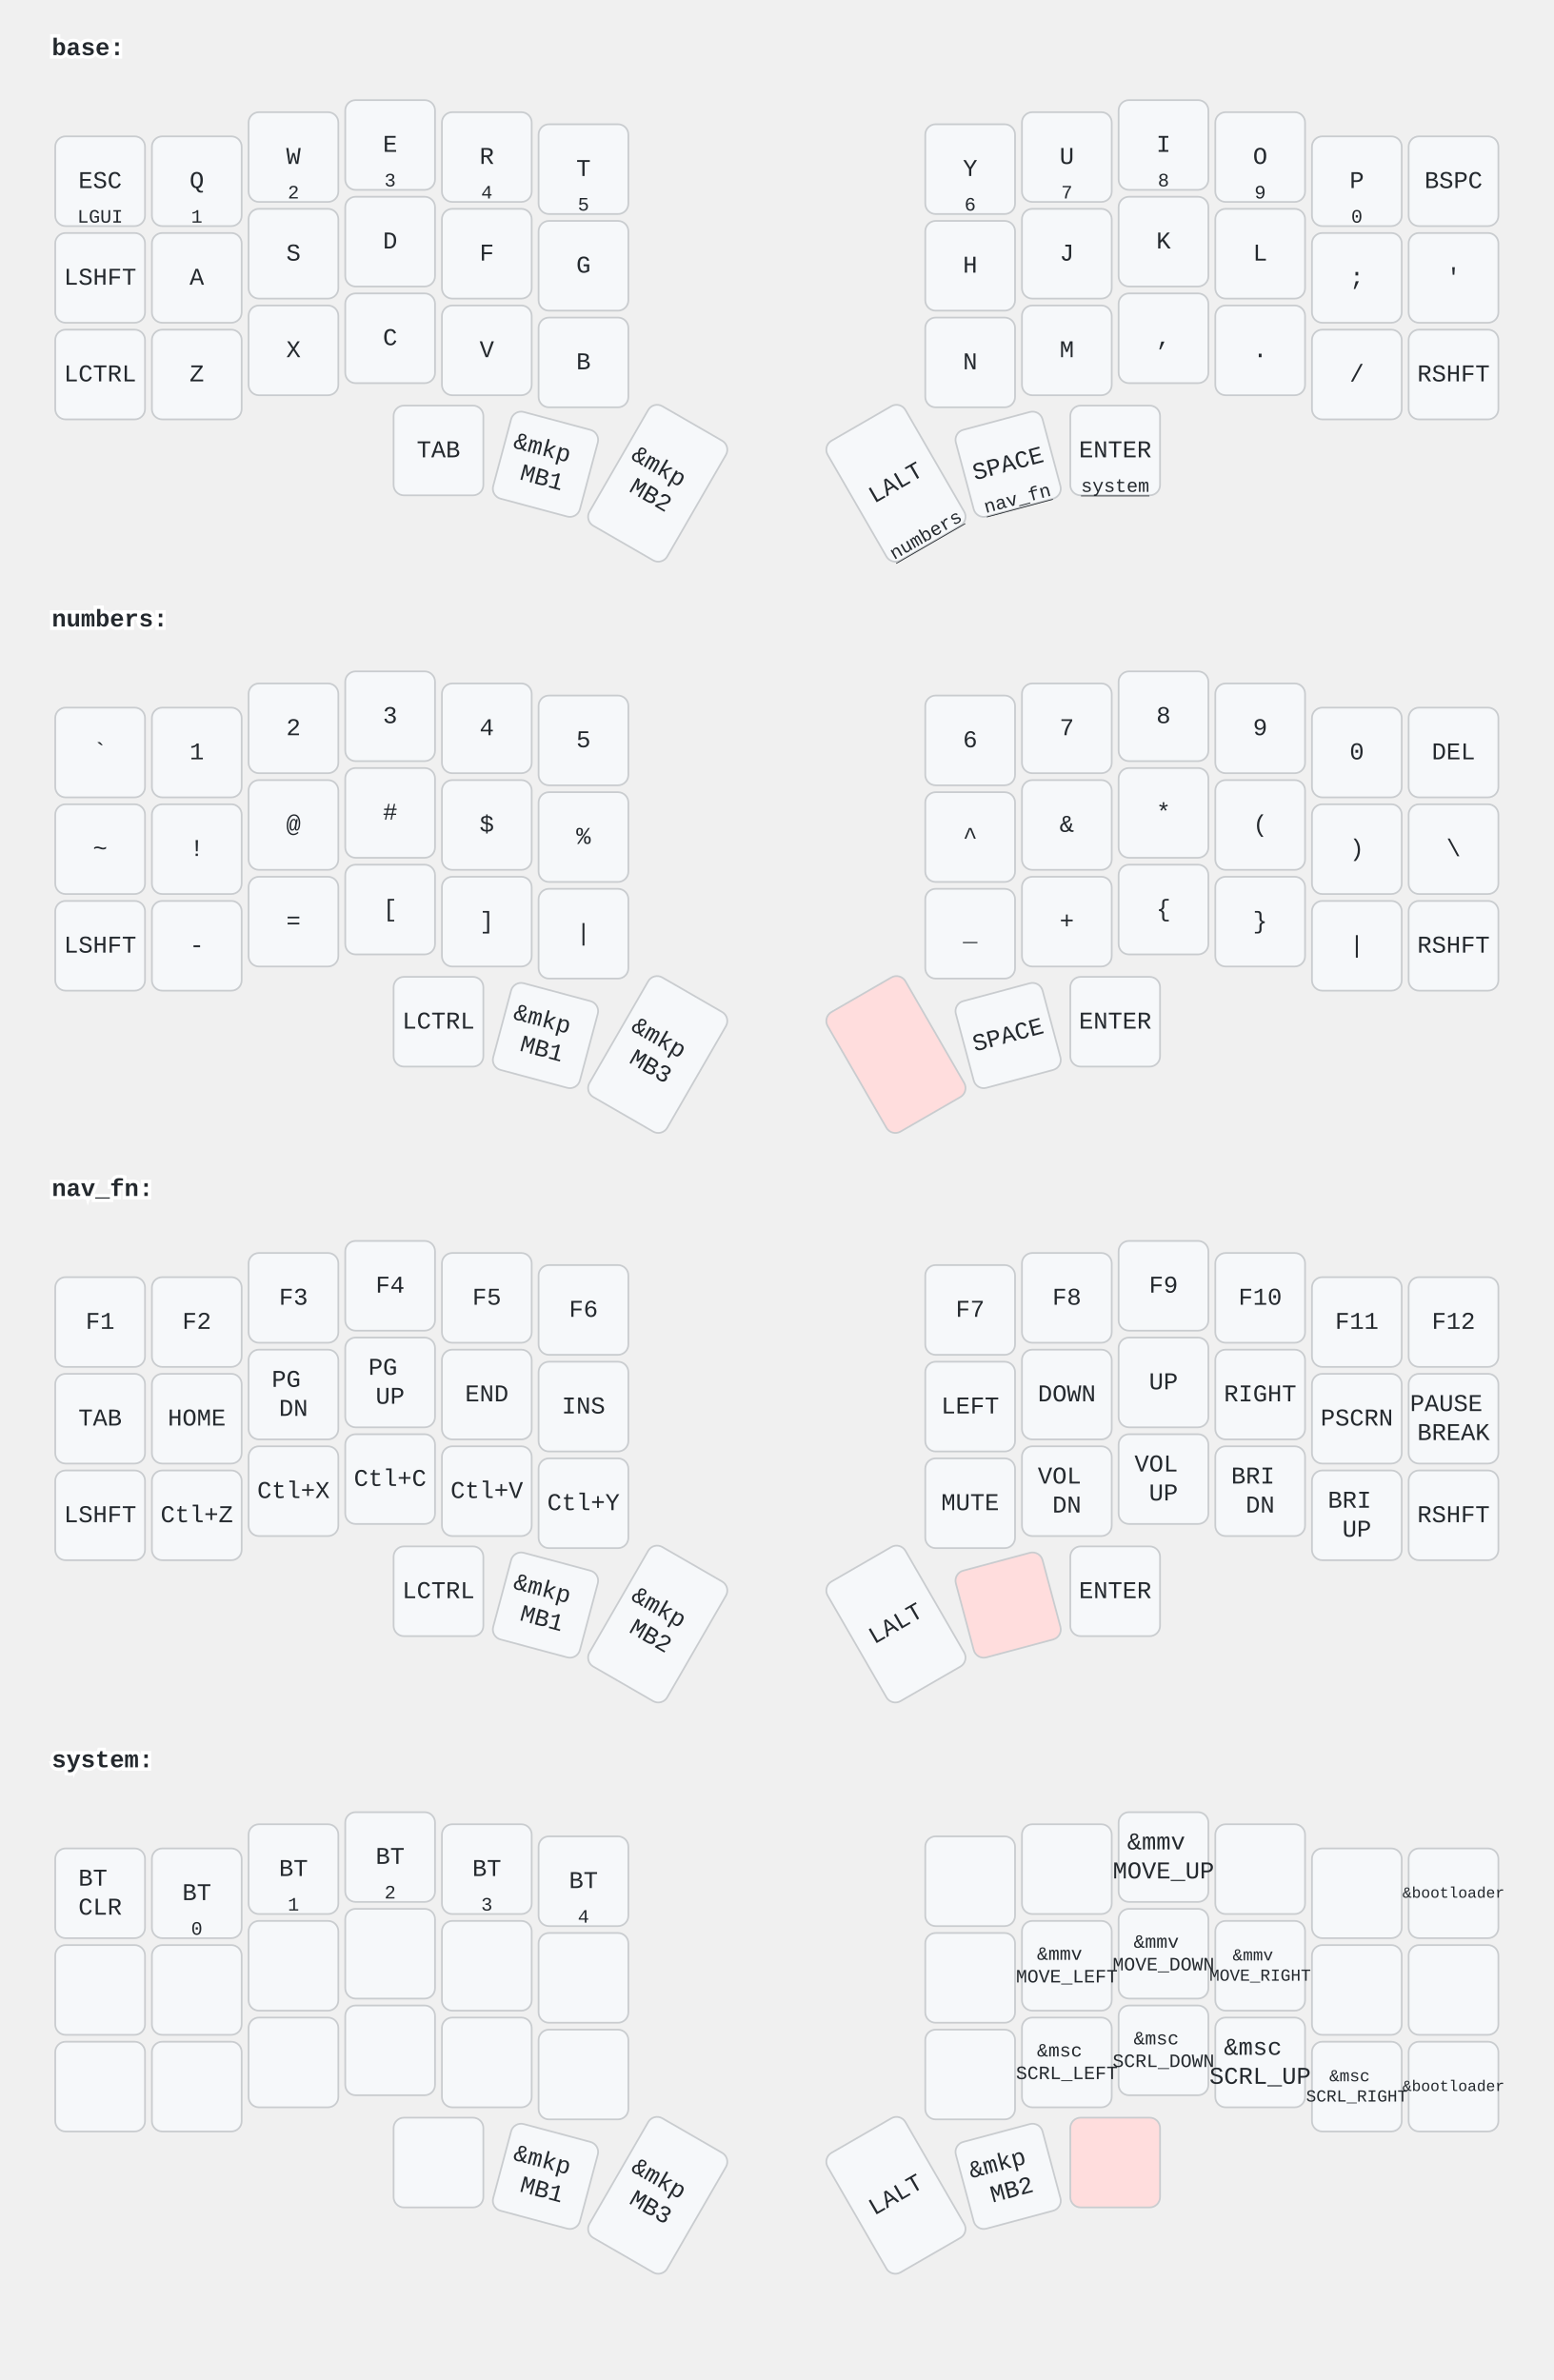
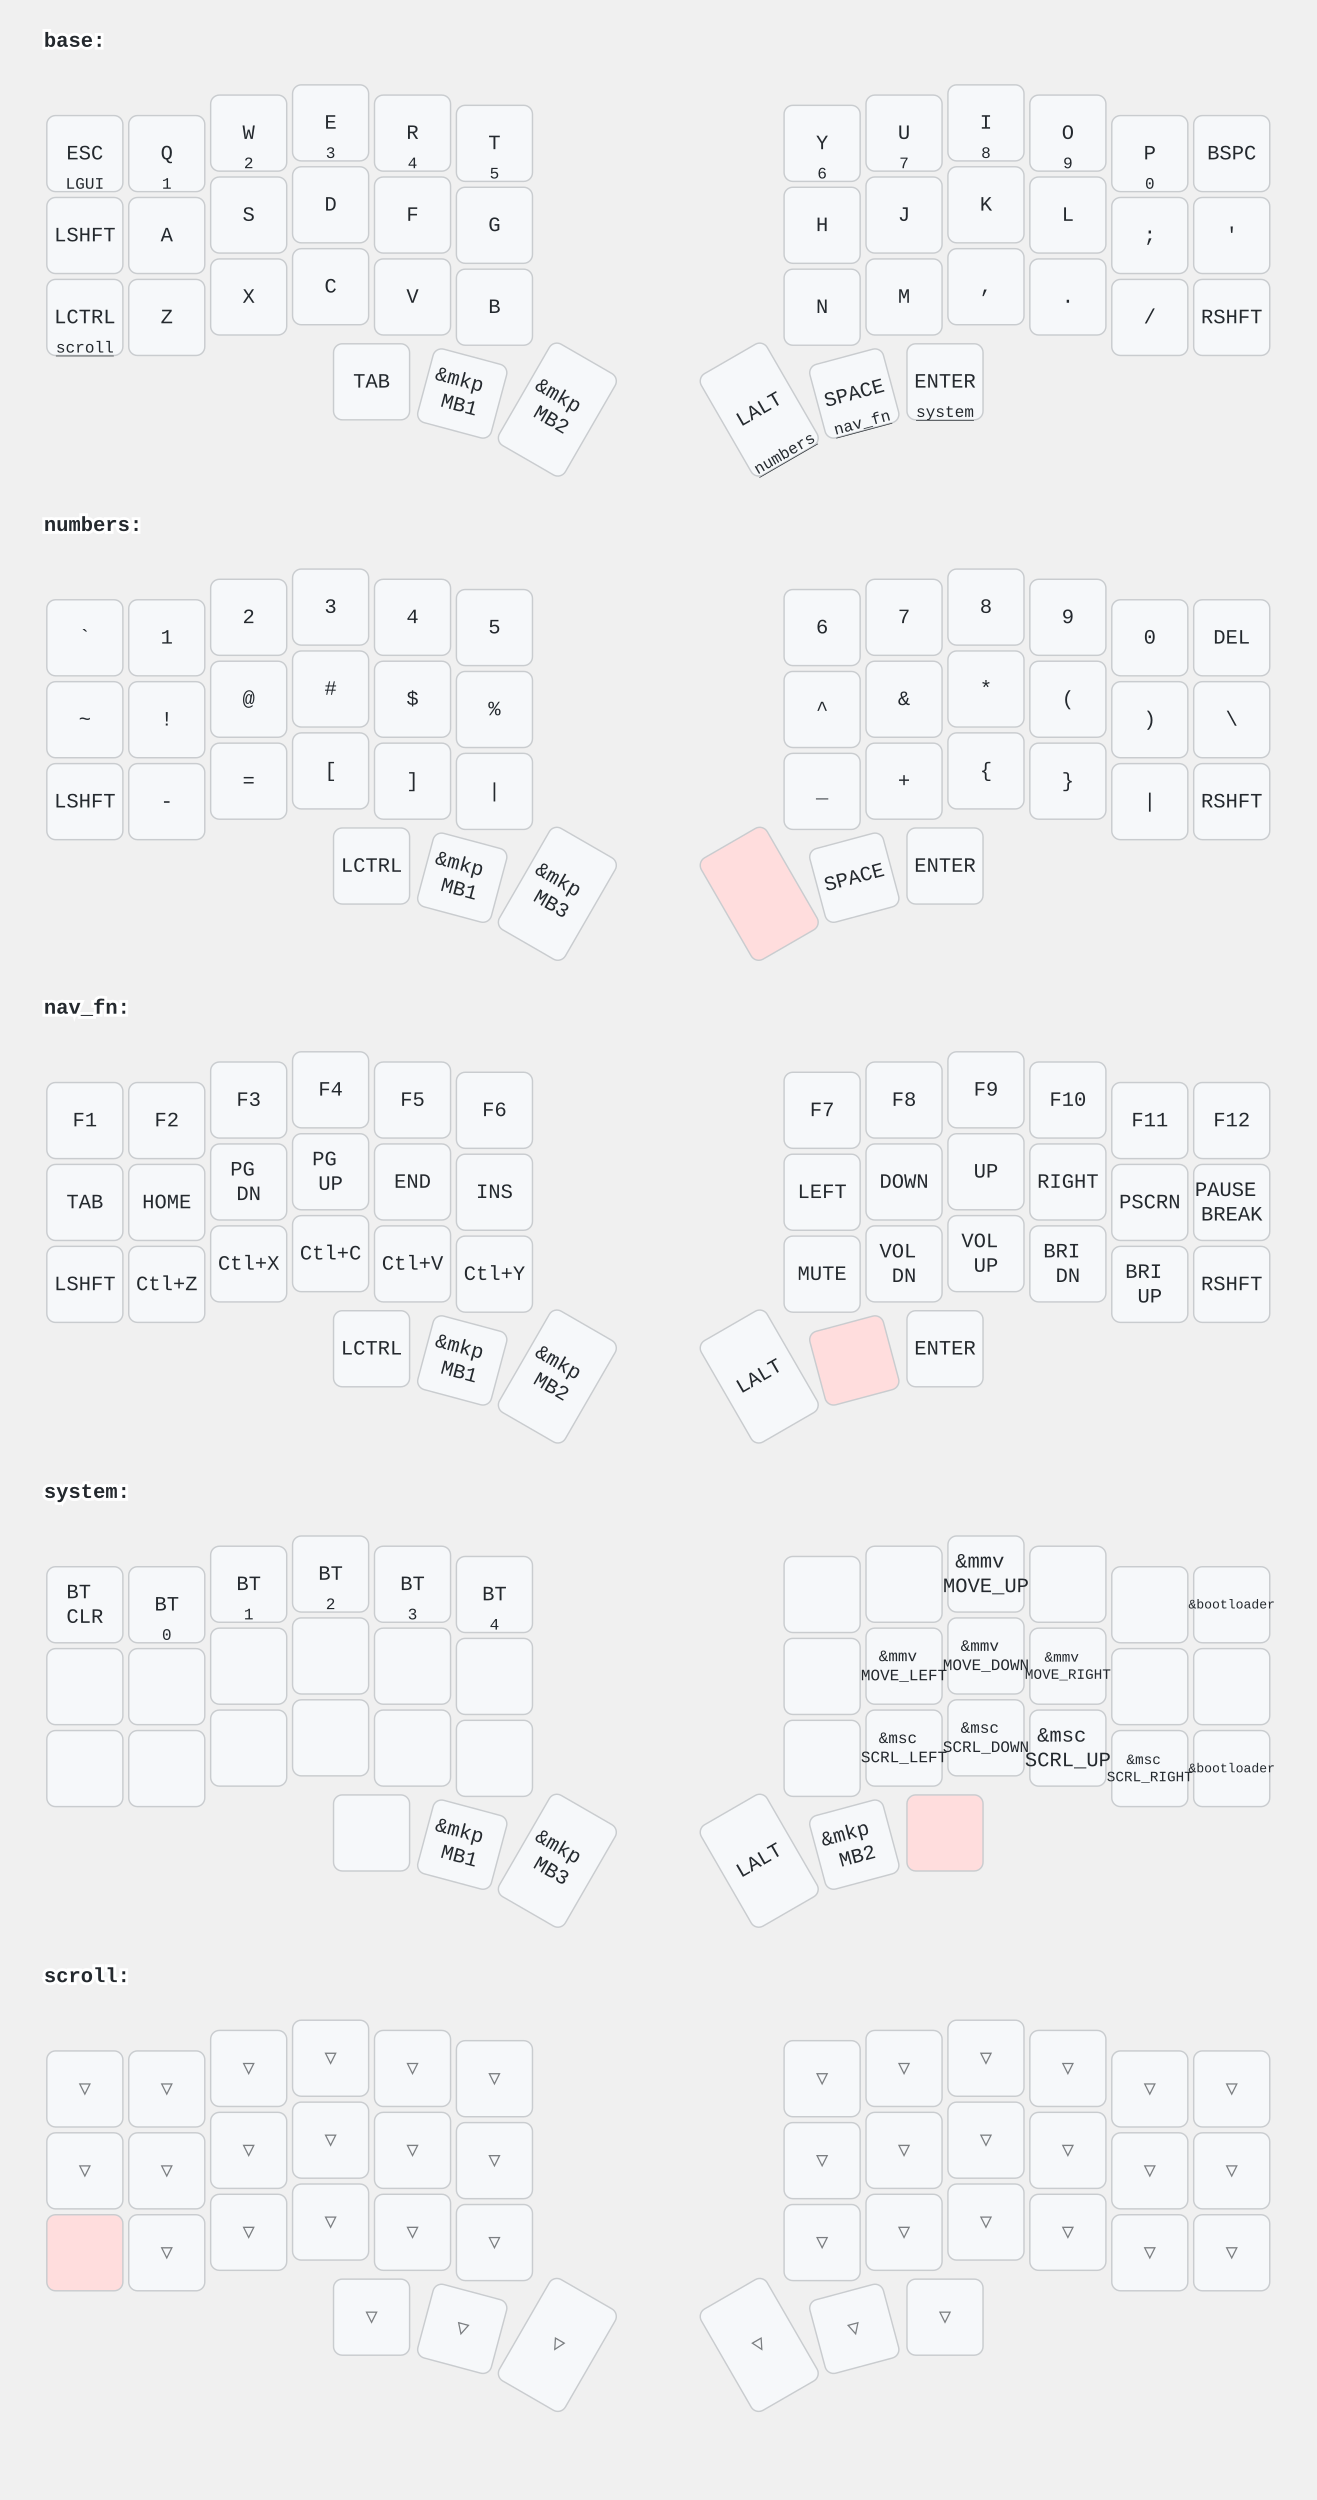
- <svg xmlns="http://www.w3.org/2000/svg" width="900" height="1379" viewBox="0 0 900 1379" class="keymap">
+ <svg xmlns="http://www.w3.org/2000/svg" width="900" height="1709" viewBox="0 0 900 1709" class="keymap">
  <style>/* inherit to force styles through use tags */
svg path {
    fill: inherit;
}

/* font and background color specifications */
svg.keymap {
    font-family: SFMono-Regular,Consolas,Liberation Mono,Menlo,monospace;
    font-size: 14px;
    font-kerning: normal;
    text-rendering: optimizeLegibility;
    fill: #24292e;
}

/* default key styling */
rect.key {
    fill: #f6f8fa;
}

rect.key, rect.combo {
    stroke: #c9cccf;
    stroke-width: 1;
}

/* default key side styling, only used is draw_key_sides is set */
rect.side {
    filter: brightness(90%);
}

/* color accent for combo boxes */
rect.combo, rect.combo-separate {
    fill: #cdf;
}

/* color accent for held keys */
rect.held, rect.combo.held {
    fill: #fdd;
}

/* color accent for ghost (optional) keys */
rect.ghost, rect.combo.ghost {
    stroke-dasharray: 4, 4;
    stroke-width: 2;
}

text {
    text-anchor: middle;
    dominant-baseline: middle;
}

/* styling for layer labels */
text.label {
    font-weight: bold;
    text-anchor: start;
    stroke: white;
    stroke-width: 4;
    paint-order: stroke;
}

/* styling for optional footer */
text.footer {
    text-anchor: end;
    dominant-baseline: auto;
    stroke: white;
    stroke-width: 4;
    paint-order: stroke;
}

/* styling for combo tap, and key non-tap label text */
text.combo, text.hold, text.shifted, text.left, text.right, text.tl, text.tr, text.bl, text.br {
    font-size: 11px;
}

text.hold, text.bl, text.br {
    text-anchor: middle;
    dominant-baseline: auto;
}

text.shifted, text.tl, text.tr {
    text-anchor: middle;
    dominant-baseline: hanging;
}

text.left, text.tl, text.bl {
    text-anchor: start;
}

text.right, text.tr, text.br {
    text-anchor: end;
}

text.layer-activator {
    text-decoration: underline;
}

/* styling for hold/shifted label text in combo box */
text.combo.hold, text.combo.shifted, text.combo.left, text.combo.right {
    font-size: 8px;
}

/* lighter symbol for transparent keys */
text.trans {
    fill: #7b7e81;
}

/* styling for combo dendrons */
path.combo {
    stroke-width: 1;
    stroke: gray;
    fill: none;
}

/* Start Tabler Icons Cleanup */
/* cannot use height/width with glyphs */
.icon-tabler &gt; path {
    fill: inherit;
    stroke: inherit;
    stroke-width: 2;
}
/* hide tabler's default box */
.icon-tabler &gt; path[stroke="none"][fill="none"] {
    visibility: hidden;
}
/* End Tabler Icons Cleanup */
</style>
  <g transform="translate(30, 0)" class="layer-base">
    <text x="0" y="28" class="label" id="base">base:</text>
    <g transform="translate(0, 56)">
      <g transform="translate(28, 49)" class="key keypos-0">
        <rect rx="6" ry="6" x="-26" y="-26" width="52" height="52" class="key" />
        <text x="0" y="0" class="key tap">ESC</text>
        <text x="0" y="24" class="key hold">LGUI</text>
      </g>
      <g transform="translate(84, 49)" class="key keypos-1">
        <rect rx="6" ry="6" x="-26" y="-26" width="52" height="52" class="key" />
        <text x="0" y="0" class="key tap">Q</text>
        <text x="0" y="24" class="key hold">1</text>
      </g>
      <g transform="translate(140, 35)" class="key keypos-2">
        <rect rx="6" ry="6" x="-26" y="-26" width="52" height="52" class="key" />
        <text x="0" y="0" class="key tap">W</text>
        <text x="0" y="24" class="key hold">2</text>
      </g>
      <g transform="translate(196, 28)" class="key keypos-3">
        <rect rx="6" ry="6" x="-26" y="-26" width="52" height="52" class="key" />
        <text x="0" y="0" class="key tap">E</text>
        <text x="0" y="24" class="key hold">3</text>
      </g>
      <g transform="translate(252, 35)" class="key keypos-4">
        <rect rx="6" ry="6" x="-26" y="-26" width="52" height="52" class="key" />
        <text x="0" y="0" class="key tap">R</text>
        <text x="0" y="24" class="key hold">4</text>
      </g>
      <g transform="translate(308, 42)" class="key keypos-5">
        <rect rx="6" ry="6" x="-26" y="-26" width="52" height="52" class="key" />
        <text x="0" y="0" class="key tap">T</text>
        <text x="0" y="24" class="key hold">5</text>
      </g>
      <g transform="translate(532, 42)" class="key keypos-6">
        <rect rx="6" ry="6" x="-26" y="-26" width="52" height="52" class="key" />
        <text x="0" y="0" class="key tap">Y</text>
        <text x="0" y="24" class="key hold">6</text>
      </g>
      <g transform="translate(588, 35)" class="key keypos-7">
        <rect rx="6" ry="6" x="-26" y="-26" width="52" height="52" class="key" />
        <text x="0" y="0" class="key tap">U</text>
        <text x="0" y="24" class="key hold">7</text>
      </g>
      <g transform="translate(644, 28)" class="key keypos-8">
        <rect rx="6" ry="6" x="-26" y="-26" width="52" height="52" class="key" />
        <text x="0" y="0" class="key tap">I</text>
        <text x="0" y="24" class="key hold">8</text>
      </g>
      <g transform="translate(700, 35)" class="key keypos-9">
        <rect rx="6" ry="6" x="-26" y="-26" width="52" height="52" class="key" />
        <text x="0" y="0" class="key tap">O</text>
        <text x="0" y="24" class="key hold">9</text>
      </g>
      <g transform="translate(756, 49)" class="key keypos-10">
        <rect rx="6" ry="6" x="-26" y="-26" width="52" height="52" class="key" />
        <text x="0" y="0" class="key tap">P</text>
        <text x="0" y="24" class="key hold">0</text>
      </g>
      <g transform="translate(812, 49)" class="key keypos-11">
        <rect rx="6" ry="6" x="-26" y="-26" width="52" height="52" class="key" />
        <text x="0" y="0" class="key tap">BSPC</text>
      </g>
      <g transform="translate(28, 105)" class="key keypos-12">
        <rect rx="6" ry="6" x="-26" y="-26" width="52" height="52" class="key" />
        <text x="0" y="0" class="key tap">LSHFT</text>
      </g>
      <g transform="translate(84, 105)" class="key keypos-13">
        <rect rx="6" ry="6" x="-26" y="-26" width="52" height="52" class="key" />
        <text x="0" y="0" class="key tap">A</text>
      </g>
      <g transform="translate(140, 91)" class="key keypos-14">
        <rect rx="6" ry="6" x="-26" y="-26" width="52" height="52" class="key" />
        <text x="0" y="0" class="key tap">S</text>
      </g>
      <g transform="translate(196, 84)" class="key keypos-15">
        <rect rx="6" ry="6" x="-26" y="-26" width="52" height="52" class="key" />
        <text x="0" y="0" class="key tap">D</text>
      </g>
      <g transform="translate(252, 91)" class="key keypos-16">
        <rect rx="6" ry="6" x="-26" y="-26" width="52" height="52" class="key" />
        <text x="0" y="0" class="key tap">F</text>
      </g>
      <g transform="translate(308, 98)" class="key keypos-17">
        <rect rx="6" ry="6" x="-26" y="-26" width="52" height="52" class="key" />
        <text x="0" y="0" class="key tap">G</text>
      </g>
      <g transform="translate(532, 98)" class="key keypos-18">
        <rect rx="6" ry="6" x="-26" y="-26" width="52" height="52" class="key" />
        <text x="0" y="0" class="key tap">H</text>
      </g>
      <g transform="translate(588, 91)" class="key keypos-19">
        <rect rx="6" ry="6" x="-26" y="-26" width="52" height="52" class="key" />
        <text x="0" y="0" class="key tap">J</text>
      </g>
      <g transform="translate(644, 84)" class="key keypos-20">
        <rect rx="6" ry="6" x="-26" y="-26" width="52" height="52" class="key" />
        <text x="0" y="0" class="key tap">K</text>
      </g>
      <g transform="translate(700, 91)" class="key keypos-21">
        <rect rx="6" ry="6" x="-26" y="-26" width="52" height="52" class="key" />
        <text x="0" y="0" class="key tap">L</text>
      </g>
      <g transform="translate(756, 105)" class="key keypos-22">
        <rect rx="6" ry="6" x="-26" y="-26" width="52" height="52" class="key" />
        <text x="0" y="0" class="key tap">;</text>
      </g>
      <g transform="translate(812, 105)" class="key keypos-23">
        <rect rx="6" ry="6" x="-26" y="-26" width="52" height="52" class="key" />
        <text x="0" y="0" class="key tap">'</text>
      </g>
      <g transform="translate(28, 161)" class="key keypos-24">
        <rect rx="6" ry="6" x="-26" y="-26" width="52" height="52" class="key" />
        <text x="0" y="0" class="key tap">LCTRL</text>
+         <a href="#scroll">
+           <text x="0" y="24" class="key hold layer-activator">scroll</text>
+         </a>
      </g>
      <g transform="translate(84, 161)" class="key keypos-25">
        <rect rx="6" ry="6" x="-26" y="-26" width="52" height="52" class="key" />
        <text x="0" y="0" class="key tap">Z</text>
      </g>
      <g transform="translate(140, 147)" class="key keypos-26">
        <rect rx="6" ry="6" x="-26" y="-26" width="52" height="52" class="key" />
        <text x="0" y="0" class="key tap">X</text>
      </g>
      <g transform="translate(196, 140)" class="key keypos-27">
        <rect rx="6" ry="6" x="-26" y="-26" width="52" height="52" class="key" />
        <text x="0" y="0" class="key tap">C</text>
      </g>
      <g transform="translate(252, 147)" class="key keypos-28">
        <rect rx="6" ry="6" x="-26" y="-26" width="52" height="52" class="key" />
        <text x="0" y="0" class="key tap">V</text>
      </g>
      <g transform="translate(308, 154)" class="key keypos-29">
        <rect rx="6" ry="6" x="-26" y="-26" width="52" height="52" class="key" />
        <text x="0" y="0" class="key tap">B</text>
      </g>
      <g transform="translate(532, 154)" class="key keypos-30">
        <rect rx="6" ry="6" x="-26" y="-26" width="52" height="52" class="key" />
        <text x="0" y="0" class="key tap">N</text>
      </g>
      <g transform="translate(588, 147)" class="key keypos-31">
        <rect rx="6" ry="6" x="-26" y="-26" width="52" height="52" class="key" />
        <text x="0" y="0" class="key tap">M</text>
      </g>
      <g transform="translate(644, 140)" class="key keypos-32">
        <rect rx="6" ry="6" x="-26" y="-26" width="52" height="52" class="key" />
        <text x="0" y="0" class="key tap">,</text>
      </g>
      <g transform="translate(700, 147)" class="key keypos-33">
        <rect rx="6" ry="6" x="-26" y="-26" width="52" height="52" class="key" />
        <text x="0" y="0" class="key tap">.</text>
      </g>
      <g transform="translate(756, 161)" class="key keypos-34">
        <rect rx="6" ry="6" x="-26" y="-26" width="52" height="52" class="key" />
        <text x="0" y="0" class="key tap">/</text>
      </g>
      <g transform="translate(812, 161)" class="key keypos-35">
        <rect rx="6" ry="6" x="-26" y="-26" width="52" height="52" class="key" />
        <text x="0" y="0" class="key tap">RSHFT</text>
      </g>
      <g transform="translate(224, 205)" class="key keypos-36">
        <rect rx="6" ry="6" x="-26" y="-26" width="52" height="52" class="key" />
        <text x="0" y="0" class="key tap">TAB</text>
      </g>
      <g transform="translate(286, 213) rotate(15.0)" class="key keypos-37">
        <rect rx="6" ry="6" x="-26" y="-26" width="52" height="52" class="key" />
        <text x="0" y="0" class="key tap">
          <tspan x="0" dy="-0.6em">&amp;mkp</tspan>
          <tspan x="0" dy="1.2em">MB1</tspan>
        </text>
      </g>
      <g transform="translate(351, 224) rotate(30.0)" class="key keypos-38">
        <rect rx="6" ry="6" x="-26" y="-40" width="52" height="80" class="key" />
        <text x="0" y="0" class="key tap">
          <tspan x="0" dy="-0.6em">&amp;mkp</tspan>
          <tspan x="0" dy="1.2em">MB2</tspan>
        </text>
      </g>
      <g transform="translate(489, 224) rotate(-30.0)" class="key keypos-39">
        <rect rx="6" ry="6" x="-26" y="-40" width="52" height="80" class="key" />
        <text x="0" y="0" class="key tap">LALT</text>
        <a href="#numbers">
          <text x="0" y="38" class="key hold layer-activator">numbers</text>
        </a>
      </g>
      <g transform="translate(554, 213) rotate(-15.0)" class="key keypos-40">
        <rect rx="6" ry="6" x="-26" y="-26" width="52" height="52" class="key" />
        <text x="0" y="0" class="key tap">SPACE</text>
        <a href="#nav_fn">
          <text x="0" y="24" class="key hold layer-activator">nav_fn</text>
        </a>
      </g>
      <g transform="translate(616, 205)" class="key keypos-41">
        <rect rx="6" ry="6" x="-26" y="-26" width="52" height="52" class="key" />
        <text x="0" y="0" class="key tap">ENTER</text>
        <a href="#system">
          <text x="0" y="24" class="key hold layer-activator">system</text>
        </a>
      </g>
    </g>
  </g>
  <g transform="translate(30, 331)" class="layer-numbers">
    <text x="0" y="28" class="label" id="numbers">numbers:</text>
    <g transform="translate(0, 56)">
      <g transform="translate(28, 49)" class="key keypos-0">
        <rect rx="6" ry="6" x="-26" y="-26" width="52" height="52" class="key" />
        <text x="0" y="0" class="key tap">`</text>
      </g>
      <g transform="translate(84, 49)" class="key keypos-1">
        <rect rx="6" ry="6" x="-26" y="-26" width="52" height="52" class="key" />
        <text x="0" y="0" class="key tap">1</text>
      </g>
      <g transform="translate(140, 35)" class="key keypos-2">
        <rect rx="6" ry="6" x="-26" y="-26" width="52" height="52" class="key" />
        <text x="0" y="0" class="key tap">2</text>
      </g>
      <g transform="translate(196, 28)" class="key keypos-3">
        <rect rx="6" ry="6" x="-26" y="-26" width="52" height="52" class="key" />
        <text x="0" y="0" class="key tap">3</text>
      </g>
      <g transform="translate(252, 35)" class="key keypos-4">
        <rect rx="6" ry="6" x="-26" y="-26" width="52" height="52" class="key" />
        <text x="0" y="0" class="key tap">4</text>
      </g>
      <g transform="translate(308, 42)" class="key keypos-5">
        <rect rx="6" ry="6" x="-26" y="-26" width="52" height="52" class="key" />
        <text x="0" y="0" class="key tap">5</text>
      </g>
      <g transform="translate(532, 42)" class="key keypos-6">
        <rect rx="6" ry="6" x="-26" y="-26" width="52" height="52" class="key" />
        <text x="0" y="0" class="key tap">6</text>
      </g>
      <g transform="translate(588, 35)" class="key keypos-7">
        <rect rx="6" ry="6" x="-26" y="-26" width="52" height="52" class="key" />
        <text x="0" y="0" class="key tap">7</text>
      </g>
      <g transform="translate(644, 28)" class="key keypos-8">
        <rect rx="6" ry="6" x="-26" y="-26" width="52" height="52" class="key" />
        <text x="0" y="0" class="key tap">8</text>
      </g>
      <g transform="translate(700, 35)" class="key keypos-9">
        <rect rx="6" ry="6" x="-26" y="-26" width="52" height="52" class="key" />
        <text x="0" y="0" class="key tap">9</text>
      </g>
      <g transform="translate(756, 49)" class="key keypos-10">
        <rect rx="6" ry="6" x="-26" y="-26" width="52" height="52" class="key" />
        <text x="0" y="0" class="key tap">0</text>
      </g>
      <g transform="translate(812, 49)" class="key keypos-11">
        <rect rx="6" ry="6" x="-26" y="-26" width="52" height="52" class="key" />
        <text x="0" y="0" class="key tap">DEL</text>
      </g>
      <g transform="translate(28, 105)" class="key keypos-12">
        <rect rx="6" ry="6" x="-26" y="-26" width="52" height="52" class="key" />
        <text x="0" y="0" class="key tap">~</text>
      </g>
      <g transform="translate(84, 105)" class="key keypos-13">
        <rect rx="6" ry="6" x="-26" y="-26" width="52" height="52" class="key" />
        <text x="0" y="0" class="key tap">!</text>
      </g>
      <g transform="translate(140, 91)" class="key keypos-14">
        <rect rx="6" ry="6" x="-26" y="-26" width="52" height="52" class="key" />
        <text x="0" y="0" class="key tap">@</text>
      </g>
      <g transform="translate(196, 84)" class="key keypos-15">
        <rect rx="6" ry="6" x="-26" y="-26" width="52" height="52" class="key" />
        <text x="0" y="0" class="key tap">#</text>
      </g>
      <g transform="translate(252, 91)" class="key keypos-16">
        <rect rx="6" ry="6" x="-26" y="-26" width="52" height="52" class="key" />
        <text x="0" y="0" class="key tap">$</text>
      </g>
      <g transform="translate(308, 98)" class="key keypos-17">
        <rect rx="6" ry="6" x="-26" y="-26" width="52" height="52" class="key" />
        <text x="0" y="0" class="key tap">%</text>
      </g>
      <g transform="translate(532, 98)" class="key keypos-18">
        <rect rx="6" ry="6" x="-26" y="-26" width="52" height="52" class="key" />
        <text x="0" y="0" class="key tap">^</text>
      </g>
      <g transform="translate(588, 91)" class="key keypos-19">
        <rect rx="6" ry="6" x="-26" y="-26" width="52" height="52" class="key" />
        <text x="0" y="0" class="key tap">&amp;</text>
      </g>
      <g transform="translate(644, 84)" class="key keypos-20">
        <rect rx="6" ry="6" x="-26" y="-26" width="52" height="52" class="key" />
        <text x="0" y="0" class="key tap">*</text>
      </g>
      <g transform="translate(700, 91)" class="key keypos-21">
        <rect rx="6" ry="6" x="-26" y="-26" width="52" height="52" class="key" />
        <text x="0" y="0" class="key tap">(</text>
      </g>
      <g transform="translate(756, 105)" class="key keypos-22">
        <rect rx="6" ry="6" x="-26" y="-26" width="52" height="52" class="key" />
        <text x="0" y="0" class="key tap">)</text>
      </g>
      <g transform="translate(812, 105)" class="key keypos-23">
        <rect rx="6" ry="6" x="-26" y="-26" width="52" height="52" class="key" />
        <text x="0" y="0" class="key tap">\</text>
      </g>
      <g transform="translate(28, 161)" class="key keypos-24">
        <rect rx="6" ry="6" x="-26" y="-26" width="52" height="52" class="key" />
        <text x="0" y="0" class="key tap">LSHFT</text>
      </g>
      <g transform="translate(84, 161)" class="key keypos-25">
        <rect rx="6" ry="6" x="-26" y="-26" width="52" height="52" class="key" />
        <text x="0" y="0" class="key tap">-</text>
      </g>
      <g transform="translate(140, 147)" class="key keypos-26">
        <rect rx="6" ry="6" x="-26" y="-26" width="52" height="52" class="key" />
        <text x="0" y="0" class="key tap">=</text>
      </g>
      <g transform="translate(196, 140)" class="key keypos-27">
        <rect rx="6" ry="6" x="-26" y="-26" width="52" height="52" class="key" />
        <text x="0" y="0" class="key tap">[</text>
      </g>
      <g transform="translate(252, 147)" class="key keypos-28">
        <rect rx="6" ry="6" x="-26" y="-26" width="52" height="52" class="key" />
        <text x="0" y="0" class="key tap">]</text>
      </g>
      <g transform="translate(308, 154)" class="key keypos-29">
        <rect rx="6" ry="6" x="-26" y="-26" width="52" height="52" class="key" />
        <text x="0" y="0" class="key tap">|</text>
      </g>
      <g transform="translate(532, 154)" class="key keypos-30">
        <rect rx="6" ry="6" x="-26" y="-26" width="52" height="52" class="key" />
        <text x="0" y="0" class="key tap">_</text>
      </g>
      <g transform="translate(588, 147)" class="key keypos-31">
        <rect rx="6" ry="6" x="-26" y="-26" width="52" height="52" class="key" />
        <text x="0" y="0" class="key tap">+</text>
      </g>
      <g transform="translate(644, 140)" class="key keypos-32">
        <rect rx="6" ry="6" x="-26" y="-26" width="52" height="52" class="key" />
        <text x="0" y="0" class="key tap">{</text>
      </g>
      <g transform="translate(700, 147)" class="key keypos-33">
        <rect rx="6" ry="6" x="-26" y="-26" width="52" height="52" class="key" />
        <text x="0" y="0" class="key tap">}</text>
      </g>
      <g transform="translate(756, 161)" class="key keypos-34">
        <rect rx="6" ry="6" x="-26" y="-26" width="52" height="52" class="key" />
        <text x="0" y="0" class="key tap">|</text>
      </g>
      <g transform="translate(812, 161)" class="key keypos-35">
        <rect rx="6" ry="6" x="-26" y="-26" width="52" height="52" class="key" />
        <text x="0" y="0" class="key tap">RSHFT</text>
      </g>
      <g transform="translate(224, 205)" class="key keypos-36">
        <rect rx="6" ry="6" x="-26" y="-26" width="52" height="52" class="key" />
        <text x="0" y="0" class="key tap">LCTRL</text>
      </g>
      <g transform="translate(286, 213) rotate(15.0)" class="key keypos-37">
        <rect rx="6" ry="6" x="-26" y="-26" width="52" height="52" class="key" />
        <text x="0" y="0" class="key tap">
          <tspan x="0" dy="-0.6em">&amp;mkp</tspan>
          <tspan x="0" dy="1.2em">MB1</tspan>
        </text>
      </g>
      <g transform="translate(351, 224) rotate(30.0)" class="key keypos-38">
        <rect rx="6" ry="6" x="-26" y="-40" width="52" height="80" class="key" />
        <text x="0" y="0" class="key tap">
          <tspan x="0" dy="-0.6em">&amp;mkp</tspan>
          <tspan x="0" dy="1.2em">MB3</tspan>
        </text>
      </g>
      <g transform="translate(489, 224) rotate(-30.0)" class="key held keypos-39">
        <rect rx="6" ry="6" x="-26" y="-40" width="52" height="80" class="key held" />
      </g>
      <g transform="translate(554, 213) rotate(-15.0)" class="key keypos-40">
        <rect rx="6" ry="6" x="-26" y="-26" width="52" height="52" class="key" />
        <text x="0" y="0" class="key tap">SPACE</text>
      </g>
      <g transform="translate(616, 205)" class="key keypos-41">
        <rect rx="6" ry="6" x="-26" y="-26" width="52" height="52" class="key" />
        <text x="0" y="0" class="key tap">ENTER</text>
      </g>
    </g>
  </g>
  <g transform="translate(30, 661)" class="layer-nav_fn">
    <text x="0" y="28" class="label" id="nav_fn">nav_fn:</text>
    <g transform="translate(0, 56)">
      <g transform="translate(28, 49)" class="key keypos-0">
        <rect rx="6" ry="6" x="-26" y="-26" width="52" height="52" class="key" />
        <text x="0" y="0" class="key tap">F1</text>
      </g>
      <g transform="translate(84, 49)" class="key keypos-1">
        <rect rx="6" ry="6" x="-26" y="-26" width="52" height="52" class="key" />
        <text x="0" y="0" class="key tap">F2</text>
      </g>
      <g transform="translate(140, 35)" class="key keypos-2">
        <rect rx="6" ry="6" x="-26" y="-26" width="52" height="52" class="key" />
        <text x="0" y="0" class="key tap">F3</text>
      </g>
      <g transform="translate(196, 28)" class="key keypos-3">
        <rect rx="6" ry="6" x="-26" y="-26" width="52" height="52" class="key" />
        <text x="0" y="0" class="key tap">F4</text>
      </g>
      <g transform="translate(252, 35)" class="key keypos-4">
        <rect rx="6" ry="6" x="-26" y="-26" width="52" height="52" class="key" />
        <text x="0" y="0" class="key tap">F5</text>
      </g>
      <g transform="translate(308, 42)" class="key keypos-5">
        <rect rx="6" ry="6" x="-26" y="-26" width="52" height="52" class="key" />
        <text x="0" y="0" class="key tap">F6</text>
      </g>
      <g transform="translate(532, 42)" class="key keypos-6">
        <rect rx="6" ry="6" x="-26" y="-26" width="52" height="52" class="key" />
        <text x="0" y="0" class="key tap">F7</text>
      </g>
      <g transform="translate(588, 35)" class="key keypos-7">
        <rect rx="6" ry="6" x="-26" y="-26" width="52" height="52" class="key" />
        <text x="0" y="0" class="key tap">F8</text>
      </g>
      <g transform="translate(644, 28)" class="key keypos-8">
        <rect rx="6" ry="6" x="-26" y="-26" width="52" height="52" class="key" />
        <text x="0" y="0" class="key tap">F9</text>
      </g>
      <g transform="translate(700, 35)" class="key keypos-9">
        <rect rx="6" ry="6" x="-26" y="-26" width="52" height="52" class="key" />
        <text x="0" y="0" class="key tap">F10</text>
      </g>
      <g transform="translate(756, 49)" class="key keypos-10">
        <rect rx="6" ry="6" x="-26" y="-26" width="52" height="52" class="key" />
        <text x="0" y="0" class="key tap">F11</text>
      </g>
      <g transform="translate(812, 49)" class="key keypos-11">
        <rect rx="6" ry="6" x="-26" y="-26" width="52" height="52" class="key" />
        <text x="0" y="0" class="key tap">F12</text>
      </g>
      <g transform="translate(28, 105)" class="key keypos-12">
        <rect rx="6" ry="6" x="-26" y="-26" width="52" height="52" class="key" />
        <text x="0" y="0" class="key tap">TAB</text>
      </g>
      <g transform="translate(84, 105)" class="key keypos-13">
        <rect rx="6" ry="6" x="-26" y="-26" width="52" height="52" class="key" />
        <text x="0" y="0" class="key tap">HOME</text>
      </g>
      <g transform="translate(140, 91)" class="key keypos-14">
        <rect rx="6" ry="6" x="-26" y="-26" width="52" height="52" class="key" />
        <text x="0" y="0" class="key tap">
          <tspan x="0" dy="-0.6em">PG</tspan>
          <tspan x="0" dy="1.2em">DN</tspan>
        </text>
      </g>
      <g transform="translate(196, 84)" class="key keypos-15">
        <rect rx="6" ry="6" x="-26" y="-26" width="52" height="52" class="key" />
        <text x="0" y="0" class="key tap">
          <tspan x="0" dy="-0.6em">PG</tspan>
          <tspan x="0" dy="1.2em">UP</tspan>
        </text>
      </g>
      <g transform="translate(252, 91)" class="key keypos-16">
        <rect rx="6" ry="6" x="-26" y="-26" width="52" height="52" class="key" />
        <text x="0" y="0" class="key tap">END</text>
      </g>
      <g transform="translate(308, 98)" class="key keypos-17">
        <rect rx="6" ry="6" x="-26" y="-26" width="52" height="52" class="key" />
        <text x="0" y="0" class="key tap">INS</text>
      </g>
      <g transform="translate(532, 98)" class="key keypos-18">
        <rect rx="6" ry="6" x="-26" y="-26" width="52" height="52" class="key" />
        <text x="0" y="0" class="key tap">LEFT</text>
      </g>
      <g transform="translate(588, 91)" class="key keypos-19">
        <rect rx="6" ry="6" x="-26" y="-26" width="52" height="52" class="key" />
        <text x="0" y="0" class="key tap">DOWN</text>
      </g>
      <g transform="translate(644, 84)" class="key keypos-20">
        <rect rx="6" ry="6" x="-26" y="-26" width="52" height="52" class="key" />
        <text x="0" y="0" class="key tap">UP</text>
      </g>
      <g transform="translate(700, 91)" class="key keypos-21">
        <rect rx="6" ry="6" x="-26" y="-26" width="52" height="52" class="key" />
        <text x="0" y="0" class="key tap">RIGHT</text>
      </g>
      <g transform="translate(756, 105)" class="key keypos-22">
        <rect rx="6" ry="6" x="-26" y="-26" width="52" height="52" class="key" />
        <text x="0" y="0" class="key tap">PSCRN</text>
      </g>
      <g transform="translate(812, 105)" class="key keypos-23">
        <rect rx="6" ry="6" x="-26" y="-26" width="52" height="52" class="key" />
        <text x="0" y="0" class="key tap">
          <tspan x="0" dy="-0.6em">PAUSE</tspan>
          <tspan x="0" dy="1.2em">BREAK</tspan>
        </text>
      </g>
      <g transform="translate(28, 161)" class="key keypos-24">
        <rect rx="6" ry="6" x="-26" y="-26" width="52" height="52" class="key" />
        <text x="0" y="0" class="key tap">LSHFT</text>
      </g>
      <g transform="translate(84, 161)" class="key keypos-25">
        <rect rx="6" ry="6" x="-26" y="-26" width="52" height="52" class="key" />
        <text x="0" y="0" class="key tap">Ctl+Z</text>
      </g>
      <g transform="translate(140, 147)" class="key keypos-26">
        <rect rx="6" ry="6" x="-26" y="-26" width="52" height="52" class="key" />
        <text x="0" y="0" class="key tap">Ctl+X</text>
      </g>
      <g transform="translate(196, 140)" class="key keypos-27">
        <rect rx="6" ry="6" x="-26" y="-26" width="52" height="52" class="key" />
        <text x="0" y="0" class="key tap">Ctl+C</text>
      </g>
      <g transform="translate(252, 147)" class="key keypos-28">
        <rect rx="6" ry="6" x="-26" y="-26" width="52" height="52" class="key" />
        <text x="0" y="0" class="key tap">Ctl+V</text>
      </g>
      <g transform="translate(308, 154)" class="key keypos-29">
        <rect rx="6" ry="6" x="-26" y="-26" width="52" height="52" class="key" />
        <text x="0" y="0" class="key tap">Ctl+Y</text>
      </g>
      <g transform="translate(532, 154)" class="key keypos-30">
        <rect rx="6" ry="6" x="-26" y="-26" width="52" height="52" class="key" />
        <text x="0" y="0" class="key tap">MUTE</text>
      </g>
      <g transform="translate(588, 147)" class="key keypos-31">
        <rect rx="6" ry="6" x="-26" y="-26" width="52" height="52" class="key" />
        <text x="0" y="0" class="key tap">
          <tspan x="0" dy="-0.6em">VOL</tspan>
          <tspan x="0" dy="1.2em">DN</tspan>
        </text>
      </g>
      <g transform="translate(644, 140)" class="key keypos-32">
        <rect rx="6" ry="6" x="-26" y="-26" width="52" height="52" class="key" />
        <text x="0" y="0" class="key tap">
          <tspan x="0" dy="-0.6em">VOL</tspan>
          <tspan x="0" dy="1.2em">UP</tspan>
        </text>
      </g>
      <g transform="translate(700, 147)" class="key keypos-33">
        <rect rx="6" ry="6" x="-26" y="-26" width="52" height="52" class="key" />
        <text x="0" y="0" class="key tap">
          <tspan x="0" dy="-0.6em">BRI</tspan>
          <tspan x="0" dy="1.2em">DN</tspan>
        </text>
      </g>
      <g transform="translate(756, 161)" class="key keypos-34">
        <rect rx="6" ry="6" x="-26" y="-26" width="52" height="52" class="key" />
        <text x="0" y="0" class="key tap">
          <tspan x="0" dy="-0.6em">BRI</tspan>
          <tspan x="0" dy="1.2em">UP</tspan>
        </text>
      </g>
      <g transform="translate(812, 161)" class="key keypos-35">
        <rect rx="6" ry="6" x="-26" y="-26" width="52" height="52" class="key" />
        <text x="0" y="0" class="key tap">RSHFT</text>
      </g>
      <g transform="translate(224, 205)" class="key keypos-36">
        <rect rx="6" ry="6" x="-26" y="-26" width="52" height="52" class="key" />
        <text x="0" y="0" class="key tap">LCTRL</text>
      </g>
      <g transform="translate(286, 213) rotate(15.0)" class="key keypos-37">
        <rect rx="6" ry="6" x="-26" y="-26" width="52" height="52" class="key" />
        <text x="0" y="0" class="key tap">
          <tspan x="0" dy="-0.6em">&amp;mkp</tspan>
          <tspan x="0" dy="1.2em">MB1</tspan>
        </text>
      </g>
      <g transform="translate(351, 224) rotate(30.0)" class="key keypos-38">
        <rect rx="6" ry="6" x="-26" y="-40" width="52" height="80" class="key" />
        <text x="0" y="0" class="key tap">
          <tspan x="0" dy="-0.6em">&amp;mkp</tspan>
          <tspan x="0" dy="1.2em">MB2</tspan>
        </text>
      </g>
      <g transform="translate(489, 224) rotate(-30.0)" class="key keypos-39">
        <rect rx="6" ry="6" x="-26" y="-40" width="52" height="80" class="key" />
        <text x="0" y="0" class="key tap">LALT</text>
      </g>
      <g transform="translate(554, 213) rotate(-15.0)" class="key held keypos-40">
        <rect rx="6" ry="6" x="-26" y="-26" width="52" height="52" class="key held" />
      </g>
      <g transform="translate(616, 205)" class="key keypos-41">
        <rect rx="6" ry="6" x="-26" y="-26" width="52" height="52" class="key" />
        <text x="0" y="0" class="key tap">ENTER</text>
      </g>
    </g>
  </g>
  <g transform="translate(30, 992)" class="layer-system">
    <text x="0" y="28" class="label" id="system">system:</text>
    <g transform="translate(0, 56)">
      <g transform="translate(28, 49)" class="key keypos-0">
        <rect rx="6" ry="6" x="-26" y="-26" width="52" height="52" class="key" />
        <text x="0" y="0" class="key tap">
          <tspan x="0" dy="-0.6em">BT</tspan>
          <tspan x="0" dy="1.2em">CLR</tspan>
        </text>
      </g>
      <g transform="translate(84, 49)" class="key keypos-1">
        <rect rx="6" ry="6" x="-26" y="-26" width="52" height="52" class="key" />
        <text x="0" y="0" class="key tap">BT</text>
        <text x="0" y="24" class="key hold">0</text>
      </g>
      <g transform="translate(140, 35)" class="key keypos-2">
        <rect rx="6" ry="6" x="-26" y="-26" width="52" height="52" class="key" />
        <text x="0" y="0" class="key tap">BT</text>
        <text x="0" y="24" class="key hold">1</text>
      </g>
      <g transform="translate(196, 28)" class="key keypos-3">
        <rect rx="6" ry="6" x="-26" y="-26" width="52" height="52" class="key" />
        <text x="0" y="0" class="key tap">BT</text>
        <text x="0" y="24" class="key hold">2</text>
      </g>
      <g transform="translate(252, 35)" class="key keypos-4">
        <rect rx="6" ry="6" x="-26" y="-26" width="52" height="52" class="key" />
        <text x="0" y="0" class="key tap">BT</text>
        <text x="0" y="24" class="key hold">3</text>
      </g>
      <g transform="translate(308, 42)" class="key keypos-5">
        <rect rx="6" ry="6" x="-26" y="-26" width="52" height="52" class="key" />
        <text x="0" y="0" class="key tap">BT</text>
        <text x="0" y="24" class="key hold">4</text>
      </g>
      <g transform="translate(532, 42)" class="key keypos-6">
        <rect rx="6" ry="6" x="-26" y="-26" width="52" height="52" class="key" />
      </g>
      <g transform="translate(588, 35)" class="key keypos-7">
        <rect rx="6" ry="6" x="-26" y="-26" width="52" height="52" class="key" />
      </g>
      <g transform="translate(644, 28)" class="key keypos-8">
        <rect rx="6" ry="6" x="-26" y="-26" width="52" height="52" class="key" />
        <text x="0" y="0" class="key tap">
          <tspan x="0" dy="-0.6em">&amp;mmv</tspan>
          <tspan x="0" dy="1.2em">MOVE_UP</tspan>
        </text>
      </g>
      <g transform="translate(700, 35)" class="key keypos-9">
        <rect rx="6" ry="6" x="-26" y="-26" width="52" height="52" class="key" />
      </g>
      <g transform="translate(756, 49)" class="key keypos-10">
        <rect rx="6" ry="6" x="-26" y="-26" width="52" height="52" class="key" />
      </g>
      <g transform="translate(812, 49)" class="key keypos-11">
        <rect rx="6" ry="6" x="-26" y="-26" width="52" height="52" class="key" />
        <text x="0" y="0" class="key tap">
          <tspan style="font-size: 64%">&amp;bootloader</tspan>
        </text>
      </g>
      <g transform="translate(28, 105)" class="key keypos-12">
        <rect rx="6" ry="6" x="-26" y="-26" width="52" height="52" class="key" />
      </g>
      <g transform="translate(84, 105)" class="key keypos-13">
        <rect rx="6" ry="6" x="-26" y="-26" width="52" height="52" class="key" />
      </g>
      <g transform="translate(140, 91)" class="key keypos-14">
        <rect rx="6" ry="6" x="-26" y="-26" width="52" height="52" class="key" />
      </g>
      <g transform="translate(196, 84)" class="key keypos-15">
        <rect rx="6" ry="6" x="-26" y="-26" width="52" height="52" class="key" />
      </g>
      <g transform="translate(252, 91)" class="key keypos-16">
        <rect rx="6" ry="6" x="-26" y="-26" width="52" height="52" class="key" />
      </g>
      <g transform="translate(308, 98)" class="key keypos-17">
        <rect rx="6" ry="6" x="-26" y="-26" width="52" height="52" class="key" />
      </g>
      <g transform="translate(532, 98)" class="key keypos-18">
        <rect rx="6" ry="6" x="-26" y="-26" width="52" height="52" class="key" />
      </g>
      <g transform="translate(588, 91)" class="key keypos-19">
        <rect rx="6" ry="6" x="-26" y="-26" width="52" height="52" class="key" />
        <text x="0" y="0" class="key tap">
          <tspan x="0" dy="-0.6em" style="font-size: 78%">&amp;mmv</tspan>
          <tspan x="0" dy="1.2em" style="font-size: 78%">MOVE_LEFT</tspan>
        </text>
      </g>
      <g transform="translate(644, 84)" class="key keypos-20">
        <rect rx="6" ry="6" x="-26" y="-26" width="52" height="52" class="key" />
        <text x="0" y="0" class="key tap">
          <tspan x="0" dy="-0.6em" style="font-size: 78%">&amp;mmv</tspan>
          <tspan x="0" dy="1.2em" style="font-size: 78%">MOVE_DOWN</tspan>
        </text>
      </g>
      <g transform="translate(700, 91)" class="key keypos-21">
        <rect rx="6" ry="6" x="-26" y="-26" width="52" height="52" class="key" />
        <text x="0" y="0" class="key tap">
          <tspan x="0" dy="-0.6em" style="font-size: 70%">&amp;mmv</tspan>
          <tspan x="0" dy="1.2em" style="font-size: 70%">MOVE_RIGHT</tspan>
        </text>
      </g>
      <g transform="translate(756, 105)" class="key keypos-22">
        <rect rx="6" ry="6" x="-26" y="-26" width="52" height="52" class="key" />
      </g>
      <g transform="translate(812, 105)" class="key keypos-23">
        <rect rx="6" ry="6" x="-26" y="-26" width="52" height="52" class="key" />
      </g>
      <g transform="translate(28, 161)" class="key keypos-24">
        <rect rx="6" ry="6" x="-26" y="-26" width="52" height="52" class="key" />
      </g>
      <g transform="translate(84, 161)" class="key keypos-25">
        <rect rx="6" ry="6" x="-26" y="-26" width="52" height="52" class="key" />
      </g>
      <g transform="translate(140, 147)" class="key keypos-26">
        <rect rx="6" ry="6" x="-26" y="-26" width="52" height="52" class="key" />
      </g>
      <g transform="translate(196, 140)" class="key keypos-27">
        <rect rx="6" ry="6" x="-26" y="-26" width="52" height="52" class="key" />
      </g>
      <g transform="translate(252, 147)" class="key keypos-28">
        <rect rx="6" ry="6" x="-26" y="-26" width="52" height="52" class="key" />
      </g>
      <g transform="translate(308, 154)" class="key keypos-29">
        <rect rx="6" ry="6" x="-26" y="-26" width="52" height="52" class="key" />
      </g>
      <g transform="translate(532, 154)" class="key keypos-30">
        <rect rx="6" ry="6" x="-26" y="-26" width="52" height="52" class="key" />
      </g>
      <g transform="translate(588, 147)" class="key keypos-31">
        <rect rx="6" ry="6" x="-26" y="-26" width="52" height="52" class="key" />
        <text x="0" y="0" class="key tap">
          <tspan x="0" dy="-0.6em" style="font-size: 78%">&amp;msc</tspan>
          <tspan x="0" dy="1.2em" style="font-size: 78%">SCRL_LEFT</tspan>
        </text>
      </g>
      <g transform="translate(644, 140)" class="key keypos-32">
        <rect rx="6" ry="6" x="-26" y="-26" width="52" height="52" class="key" />
        <text x="0" y="0" class="key tap">
          <tspan x="0" dy="-0.6em" style="font-size: 78%">&amp;msc</tspan>
          <tspan x="0" dy="1.2em" style="font-size: 78%">SCRL_DOWN</tspan>
        </text>
      </g>
      <g transform="translate(700, 147)" class="key keypos-33">
        <rect rx="6" ry="6" x="-26" y="-26" width="52" height="52" class="key" />
        <text x="0" y="0" class="key tap">
          <tspan x="0" dy="-0.6em">&amp;msc</tspan>
          <tspan x="0" dy="1.2em">SCRL_UP</tspan>
        </text>
      </g>
      <g transform="translate(756, 161)" class="key keypos-34">
        <rect rx="6" ry="6" x="-26" y="-26" width="52" height="52" class="key" />
        <text x="0" y="0" class="key tap">
          <tspan x="0" dy="-0.6em" style="font-size: 70%">&amp;msc</tspan>
          <tspan x="0" dy="1.2em" style="font-size: 70%">SCRL_RIGHT</tspan>
        </text>
      </g>
      <g transform="translate(812, 161)" class="key keypos-35">
        <rect rx="6" ry="6" x="-26" y="-26" width="52" height="52" class="key" />
        <text x="0" y="0" class="key tap">
          <tspan style="font-size: 64%">&amp;bootloader</tspan>
        </text>
      </g>
      <g transform="translate(224, 205)" class="key keypos-36">
        <rect rx="6" ry="6" x="-26" y="-26" width="52" height="52" class="key" />
      </g>
      <g transform="translate(286, 213) rotate(15.0)" class="key keypos-37">
        <rect rx="6" ry="6" x="-26" y="-26" width="52" height="52" class="key" />
        <text x="0" y="0" class="key tap">
          <tspan x="0" dy="-0.6em">&amp;mkp</tspan>
          <tspan x="0" dy="1.2em">MB1</tspan>
        </text>
      </g>
      <g transform="translate(351, 224) rotate(30.0)" class="key keypos-38">
        <rect rx="6" ry="6" x="-26" y="-40" width="52" height="80" class="key" />
        <text x="0" y="0" class="key tap">
          <tspan x="0" dy="-0.6em">&amp;mkp</tspan>
          <tspan x="0" dy="1.2em">MB3</tspan>
        </text>
      </g>
      <g transform="translate(489, 224) rotate(-30.0)" class="key keypos-39">
        <rect rx="6" ry="6" x="-26" y="-40" width="52" height="80" class="key" />
        <text x="0" y="0" class="key tap">LALT</text>
      </g>
      <g transform="translate(554, 213) rotate(-15.0)" class="key keypos-40">
        <rect rx="6" ry="6" x="-26" y="-26" width="52" height="52" class="key" />
        <text x="0" y="0" class="key tap">
          <tspan x="0" dy="-0.6em">&amp;mkp</tspan>
          <tspan x="0" dy="1.2em">MB2</tspan>
        </text>
      </g>
      <g transform="translate(616, 205)" class="key held keypos-41">
        <rect rx="6" ry="6" x="-26" y="-26" width="52" height="52" class="key held" />
      </g>
    </g>
  </g>
+   <g transform="translate(30, 1323)" class="layer-scroll">
+     <text x="0" y="28" class="label" id="scroll">scroll:</text>
+     <g transform="translate(0, 56)">
+       <g transform="translate(28, 49)" class="key trans keypos-0">
+         <rect rx="6" ry="6" x="-26" y="-26" width="52" height="52" class="key trans" />
+         <text x="0" y="0" class="key trans tap">▽</text>
+       </g>
+       <g transform="translate(84, 49)" class="key trans keypos-1">
+         <rect rx="6" ry="6" x="-26" y="-26" width="52" height="52" class="key trans" />
+         <text x="0" y="0" class="key trans tap">▽</text>
+       </g>
+       <g transform="translate(140, 35)" class="key trans keypos-2">
+         <rect rx="6" ry="6" x="-26" y="-26" width="52" height="52" class="key trans" />
+         <text x="0" y="0" class="key trans tap">▽</text>
+       </g>
+       <g transform="translate(196, 28)" class="key trans keypos-3">
+         <rect rx="6" ry="6" x="-26" y="-26" width="52" height="52" class="key trans" />
+         <text x="0" y="0" class="key trans tap">▽</text>
+       </g>
+       <g transform="translate(252, 35)" class="key trans keypos-4">
+         <rect rx="6" ry="6" x="-26" y="-26" width="52" height="52" class="key trans" />
+         <text x="0" y="0" class="key trans tap">▽</text>
+       </g>
+       <g transform="translate(308, 42)" class="key trans keypos-5">
+         <rect rx="6" ry="6" x="-26" y="-26" width="52" height="52" class="key trans" />
+         <text x="0" y="0" class="key trans tap">▽</text>
+       </g>
+       <g transform="translate(532, 42)" class="key trans keypos-6">
+         <rect rx="6" ry="6" x="-26" y="-26" width="52" height="52" class="key trans" />
+         <text x="0" y="0" class="key trans tap">▽</text>
+       </g>
+       <g transform="translate(588, 35)" class="key trans keypos-7">
+         <rect rx="6" ry="6" x="-26" y="-26" width="52" height="52" class="key trans" />
+         <text x="0" y="0" class="key trans tap">▽</text>
+       </g>
+       <g transform="translate(644, 28)" class="key trans keypos-8">
+         <rect rx="6" ry="6" x="-26" y="-26" width="52" height="52" class="key trans" />
+         <text x="0" y="0" class="key trans tap">▽</text>
+       </g>
+       <g transform="translate(700, 35)" class="key trans keypos-9">
+         <rect rx="6" ry="6" x="-26" y="-26" width="52" height="52" class="key trans" />
+         <text x="0" y="0" class="key trans tap">▽</text>
+       </g>
+       <g transform="translate(756, 49)" class="key trans keypos-10">
+         <rect rx="6" ry="6" x="-26" y="-26" width="52" height="52" class="key trans" />
+         <text x="0" y="0" class="key trans tap">▽</text>
+       </g>
+       <g transform="translate(812, 49)" class="key trans keypos-11">
+         <rect rx="6" ry="6" x="-26" y="-26" width="52" height="52" class="key trans" />
+         <text x="0" y="0" class="key trans tap">▽</text>
+       </g>
+       <g transform="translate(28, 105)" class="key trans keypos-12">
+         <rect rx="6" ry="6" x="-26" y="-26" width="52" height="52" class="key trans" />
+         <text x="0" y="0" class="key trans tap">▽</text>
+       </g>
+       <g transform="translate(84, 105)" class="key trans keypos-13">
+         <rect rx="6" ry="6" x="-26" y="-26" width="52" height="52" class="key trans" />
+         <text x="0" y="0" class="key trans tap">▽</text>
+       </g>
+       <g transform="translate(140, 91)" class="key trans keypos-14">
+         <rect rx="6" ry="6" x="-26" y="-26" width="52" height="52" class="key trans" />
+         <text x="0" y="0" class="key trans tap">▽</text>
+       </g>
+       <g transform="translate(196, 84)" class="key trans keypos-15">
+         <rect rx="6" ry="6" x="-26" y="-26" width="52" height="52" class="key trans" />
+         <text x="0" y="0" class="key trans tap">▽</text>
+       </g>
+       <g transform="translate(252, 91)" class="key trans keypos-16">
+         <rect rx="6" ry="6" x="-26" y="-26" width="52" height="52" class="key trans" />
+         <text x="0" y="0" class="key trans tap">▽</text>
+       </g>
+       <g transform="translate(308, 98)" class="key trans keypos-17">
+         <rect rx="6" ry="6" x="-26" y="-26" width="52" height="52" class="key trans" />
+         <text x="0" y="0" class="key trans tap">▽</text>
+       </g>
+       <g transform="translate(532, 98)" class="key trans keypos-18">
+         <rect rx="6" ry="6" x="-26" y="-26" width="52" height="52" class="key trans" />
+         <text x="0" y="0" class="key trans tap">▽</text>
+       </g>
+       <g transform="translate(588, 91)" class="key trans keypos-19">
+         <rect rx="6" ry="6" x="-26" y="-26" width="52" height="52" class="key trans" />
+         <text x="0" y="0" class="key trans tap">▽</text>
+       </g>
+       <g transform="translate(644, 84)" class="key trans keypos-20">
+         <rect rx="6" ry="6" x="-26" y="-26" width="52" height="52" class="key trans" />
+         <text x="0" y="0" class="key trans tap">▽</text>
+       </g>
+       <g transform="translate(700, 91)" class="key trans keypos-21">
+         <rect rx="6" ry="6" x="-26" y="-26" width="52" height="52" class="key trans" />
+         <text x="0" y="0" class="key trans tap">▽</text>
+       </g>
+       <g transform="translate(756, 105)" class="key trans keypos-22">
+         <rect rx="6" ry="6" x="-26" y="-26" width="52" height="52" class="key trans" />
+         <text x="0" y="0" class="key trans tap">▽</text>
+       </g>
+       <g transform="translate(812, 105)" class="key trans keypos-23">
+         <rect rx="6" ry="6" x="-26" y="-26" width="52" height="52" class="key trans" />
+         <text x="0" y="0" class="key trans tap">▽</text>
+       </g>
+       <g transform="translate(28, 161)" class="key held keypos-24">
+         <rect rx="6" ry="6" x="-26" y="-26" width="52" height="52" class="key held" />
+       </g>
+       <g transform="translate(84, 161)" class="key trans keypos-25">
+         <rect rx="6" ry="6" x="-26" y="-26" width="52" height="52" class="key trans" />
+         <text x="0" y="0" class="key trans tap">▽</text>
+       </g>
+       <g transform="translate(140, 147)" class="key trans keypos-26">
+         <rect rx="6" ry="6" x="-26" y="-26" width="52" height="52" class="key trans" />
+         <text x="0" y="0" class="key trans tap">▽</text>
+       </g>
+       <g transform="translate(196, 140)" class="key trans keypos-27">
+         <rect rx="6" ry="6" x="-26" y="-26" width="52" height="52" class="key trans" />
+         <text x="0" y="0" class="key trans tap">▽</text>
+       </g>
+       <g transform="translate(252, 147)" class="key trans keypos-28">
+         <rect rx="6" ry="6" x="-26" y="-26" width="52" height="52" class="key trans" />
+         <text x="0" y="0" class="key trans tap">▽</text>
+       </g>
+       <g transform="translate(308, 154)" class="key trans keypos-29">
+         <rect rx="6" ry="6" x="-26" y="-26" width="52" height="52" class="key trans" />
+         <text x="0" y="0" class="key trans tap">▽</text>
+       </g>
+       <g transform="translate(532, 154)" class="key trans keypos-30">
+         <rect rx="6" ry="6" x="-26" y="-26" width="52" height="52" class="key trans" />
+         <text x="0" y="0" class="key trans tap">▽</text>
+       </g>
+       <g transform="translate(588, 147)" class="key trans keypos-31">
+         <rect rx="6" ry="6" x="-26" y="-26" width="52" height="52" class="key trans" />
+         <text x="0" y="0" class="key trans tap">▽</text>
+       </g>
+       <g transform="translate(644, 140)" class="key trans keypos-32">
+         <rect rx="6" ry="6" x="-26" y="-26" width="52" height="52" class="key trans" />
+         <text x="0" y="0" class="key trans tap">▽</text>
+       </g>
+       <g transform="translate(700, 147)" class="key trans keypos-33">
+         <rect rx="6" ry="6" x="-26" y="-26" width="52" height="52" class="key trans" />
+         <text x="0" y="0" class="key trans tap">▽</text>
+       </g>
+       <g transform="translate(756, 161)" class="key trans keypos-34">
+         <rect rx="6" ry="6" x="-26" y="-26" width="52" height="52" class="key trans" />
+         <text x="0" y="0" class="key trans tap">▽</text>
+       </g>
+       <g transform="translate(812, 161)" class="key trans keypos-35">
+         <rect rx="6" ry="6" x="-26" y="-26" width="52" height="52" class="key trans" />
+         <text x="0" y="0" class="key trans tap">▽</text>
+       </g>
+       <g transform="translate(224, 205)" class="key trans keypos-36">
+         <rect rx="6" ry="6" x="-26" y="-26" width="52" height="52" class="key trans" />
+         <text x="0" y="0" class="key trans tap">▽</text>
+       </g>
+       <g transform="translate(286, 213) rotate(15.0)" class="key trans keypos-37">
+         <rect rx="6" ry="6" x="-26" y="-26" width="52" height="52" class="key trans" />
+         <text x="0" y="0" class="key trans tap">▽</text>
+       </g>
+       <g transform="translate(351, 224) rotate(30.0)" class="key trans keypos-38">
+         <rect rx="6" ry="6" x="-26" y="-40" width="52" height="80" class="key trans" />
+         <text x="0" y="0" class="key trans tap">▽</text>
+       </g>
+       <g transform="translate(489, 224) rotate(-30.0)" class="key trans keypos-39">
+         <rect rx="6" ry="6" x="-26" y="-40" width="52" height="80" class="key trans" />
+         <text x="0" y="0" class="key trans tap">▽</text>
+       </g>
+       <g transform="translate(554, 213) rotate(-15.0)" class="key trans keypos-40">
+         <rect rx="6" ry="6" x="-26" y="-26" width="52" height="52" class="key trans" />
+         <text x="0" y="0" class="key trans tap">▽</text>
+       </g>
+       <g transform="translate(616, 205)" class="key trans keypos-41">
+         <rect rx="6" ry="6" x="-26" y="-26" width="52" height="52" class="key trans" />
+         <text x="0" y="0" class="key trans tap">▽</text>
+       </g>
+     </g>
+   </g>
</svg>
